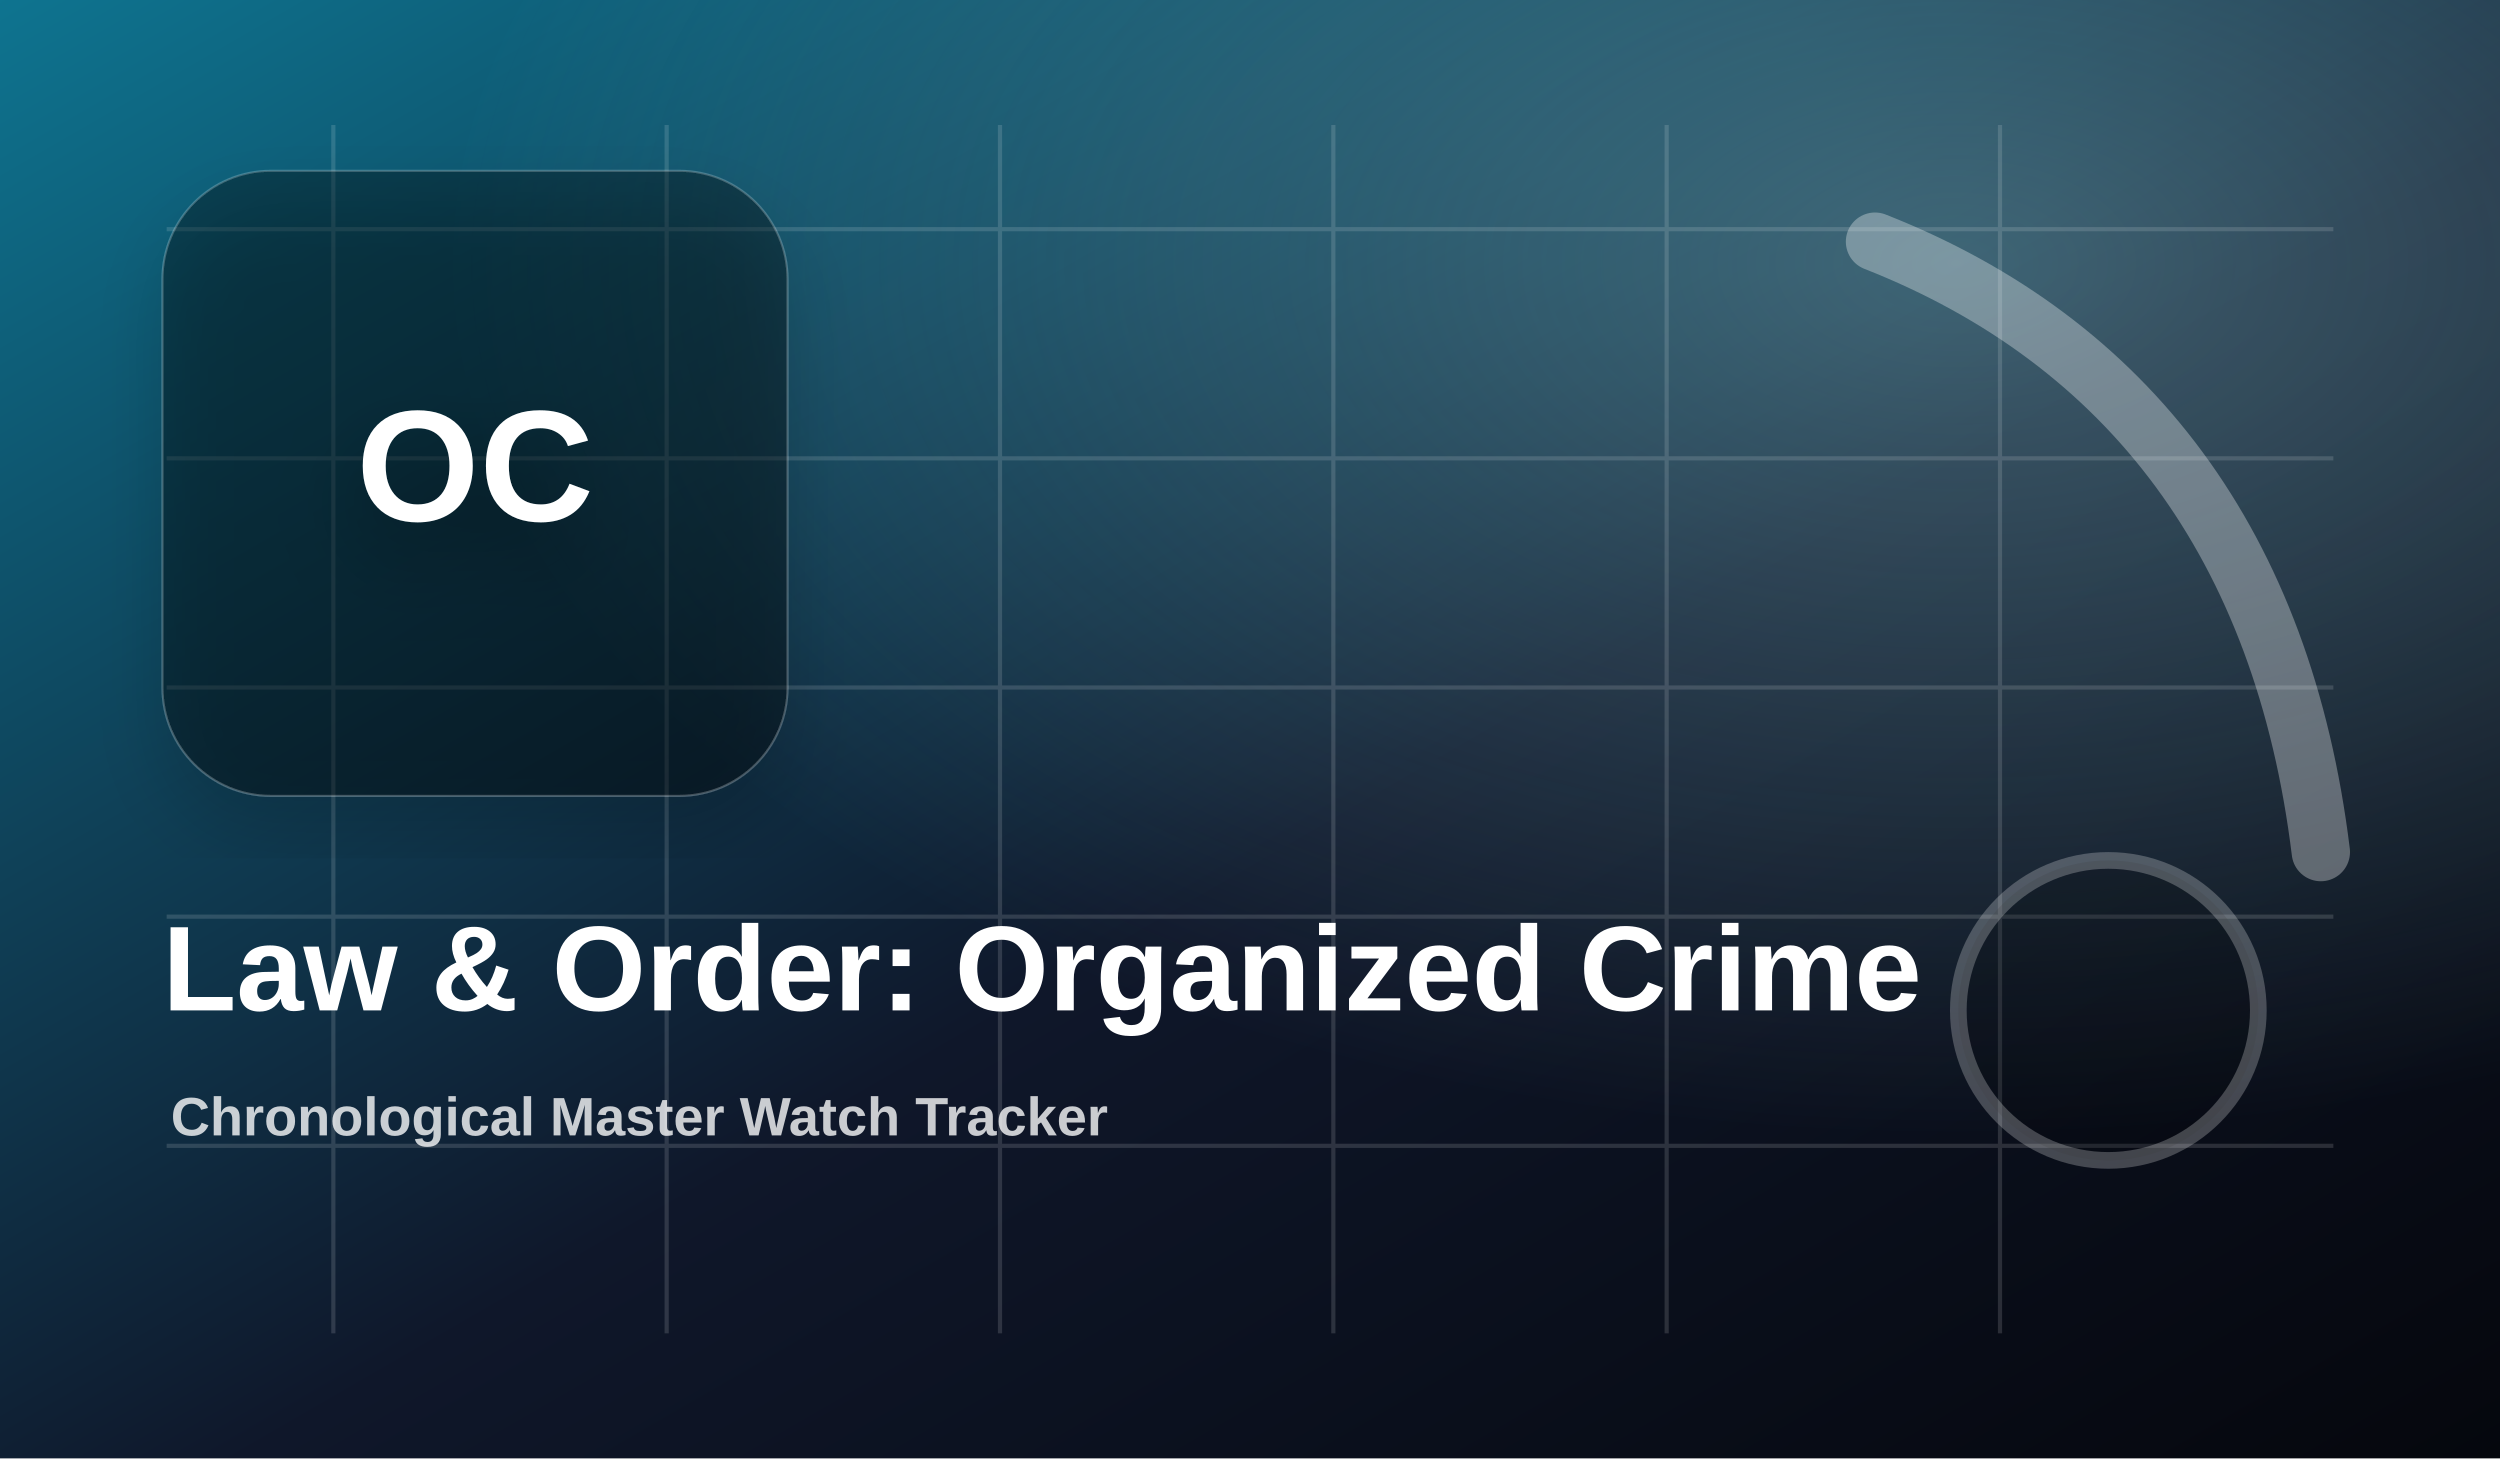
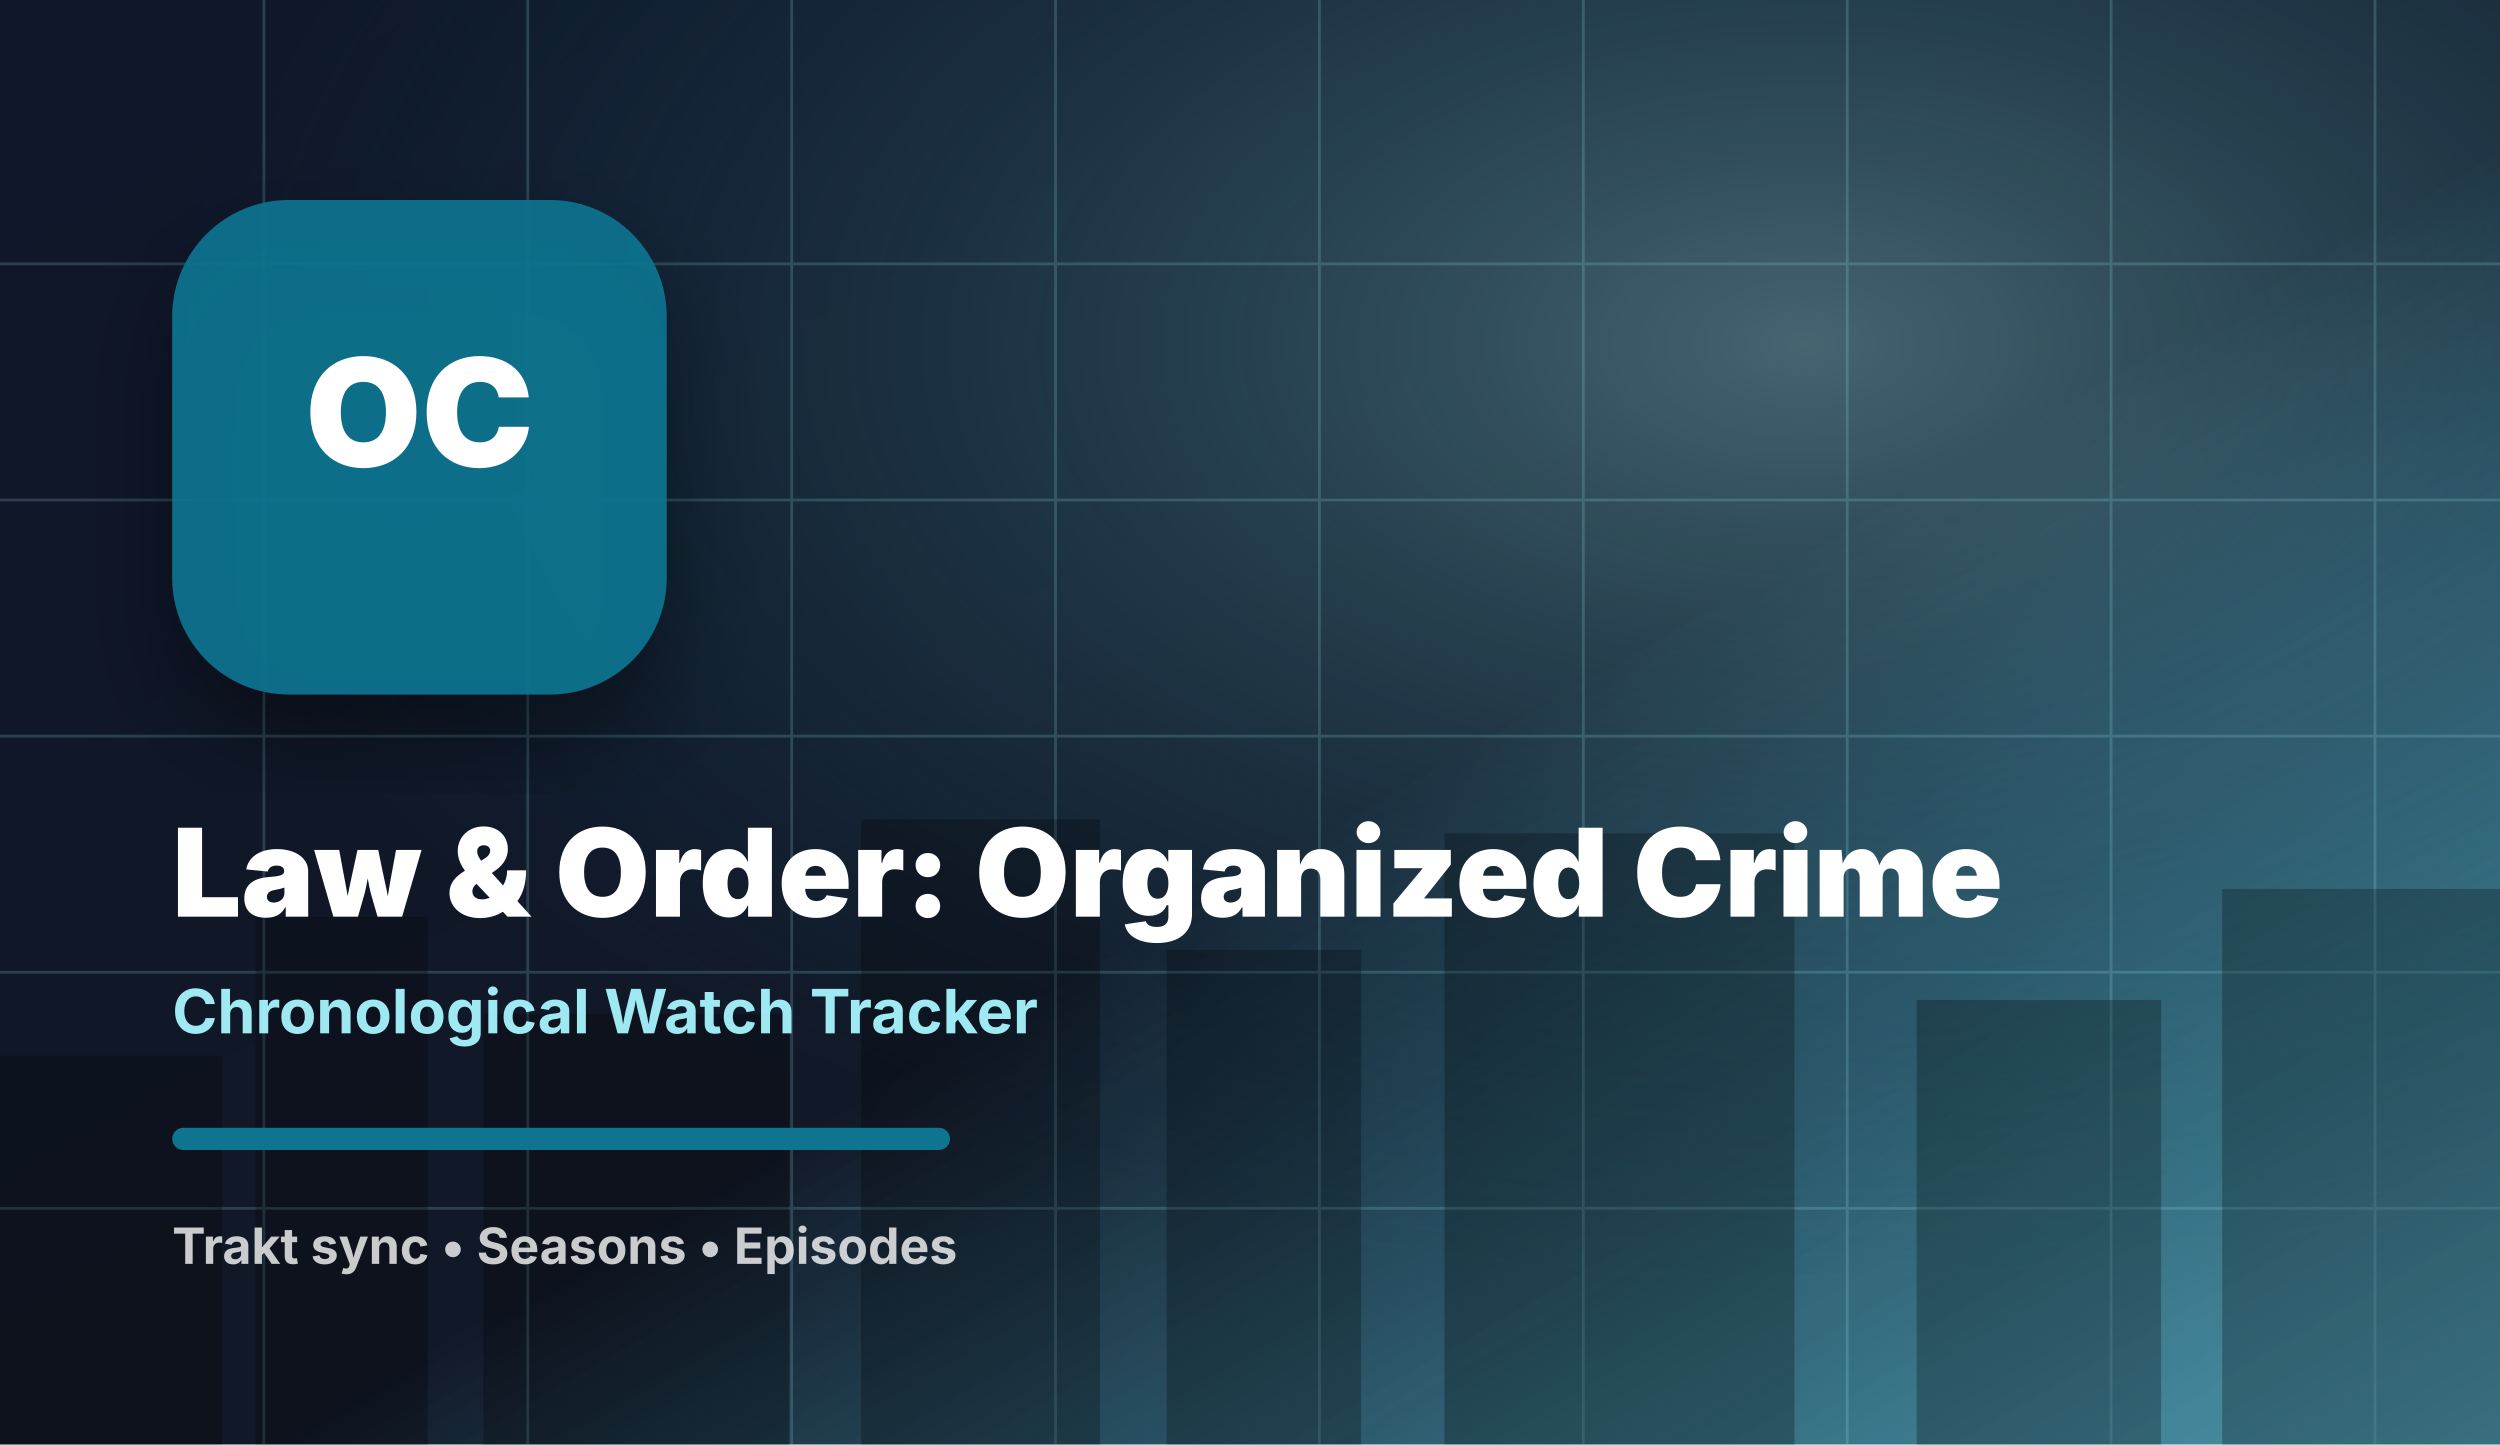
- <svg xmlns="http://www.w3.org/2000/svg" width="1200" height="700" viewBox="0 0 1200 700" role="img" aria-label="Law &amp; Order: Organized Crime artwork">
+ <svg xmlns="http://www.w3.org/2000/svg" viewBox="0 0 900 520" width="900" height="520" role="img" aria-label="Law &amp; Order: Organized Crime artwork">
  <defs>
-     <linearGradient id="g" x1="0" y1="0" x2="1" y2="1">
-       <stop offset="0" stop-color="#0e7490" />
-       <stop offset="0.55" stop-color="#0f172a" />
-       <stop offset="1" stop-color="#05070d" />
+     <linearGradient id="bg" x1="0" y1="0" x2="1" y2="1">
+       <stop offset="0" stop-color="#0f172a" />
+       <stop offset="0.55" stop-color="#111827" />
+       <stop offset="1" stop-color="#0e7490" stop-opacity="0.72" />
    </linearGradient>
-     <radialGradient id="r" cx="78%" cy="18%" r="60%">
-       <stop offset="0" stop-color="#a5f3fc" stop-opacity=".32" />
-       <stop offset="1" stop-color="#a5f3fc" stop-opacity="0" />
+     <radialGradient id="glow" cx="72%" cy="24%" r="65%">
+       <stop offset="0" stop-color="#a5f3fc" stop-opacity="0.35" />
+       <stop offset="1" stop-color="#0e7490" stop-opacity="0" />
    </radialGradient>
-     <filter id="shadow">
-       <feDropShadow dx="0" dy="18" stdDeviation="18" flood-color="#000" flood-opacity=".45" />
+     <filter id="shadow" x="-20%" y="-20%" width="140%" height="140%">
+       <feDropShadow dx="0" dy="18" stdDeviation="18" flood-color="#000" flood-opacity="0.45" />
    </filter>
  </defs>
-   <rect width="1200" height="700" fill="url(#g)" />
-   <rect width="1200" height="700" fill="url(#r)" />
-   <g opacity=".14" stroke="#fff" stroke-width="2">
-     <path d="M80 110h1040M80 220h1040M80 330h1040M80 440h1040M80 550h1040" />
-     <path d="M160 60v580M320 60v580M480 60v580M640 60v580M800 60v580M960 60v580" />
+   <rect width="900" height="520" fill="url(#bg)" />
+   <rect width="900" height="520" fill="url(#glow)" />
+   <g opacity="0.18" stroke="#a5f3fc" stroke-width="1">
+     <path d="M0 95H900M0 180H900M0 265H900M0 350H900M0 435H900" />
+     <path d="M95 0V520M190 0V520M285 0V520M380 0V520M475 0V520M570 0V520M665 0V520M760 0V520M855 0V520" />
+   </g>
+   <g opacity="0.26" fill="#000">
+     <rect x="0" y="380" width="80" height="140" />
+     <rect x="92" y="330" width="62" height="190" />
+     <rect x="174" y="365" width="110" height="155" />
+     <rect x="310" y="295" width="86" height="225" />
+     <rect x="420" y="342" width="70" height="178" />
+     <rect x="520" y="300" width="126" height="220" />
+     <rect x="690" y="360" width="88" height="160" />
+     <rect x="800" y="320" width="100" height="200" />
  </g>
  <g filter="url(#shadow)">
-     <rect x="78" y="82" width="300" height="300" rx="52" fill="rgba(0,0,0,.35)" stroke="rgba(255,255,255,.22)" />
-     <text x="228" y="250" text-anchor="middle" font-family="Arial, Helvetica, sans-serif" font-size="76" font-weight="900" fill="#fff">OC</text>
+     <rect x="62" y="72" width="178" height="178" rx="42" fill="#0e7490" opacity="0.92" />
+     <text x="151" y="168" text-anchor="middle" font-family="Inter, Arial, sans-serif" font-size="54" font-weight="900" fill="white">OC</text>
  </g>
-   <text x="78" y="485" font-family="Arial, Helvetica, sans-serif" font-size="58" font-weight="900" fill="#fff">Law &amp; Order: Organized Crime</text>
-   <text x="82" y="545" font-family="Arial, Helvetica, sans-serif" font-size="26" font-weight="700" fill="rgba(255,255,255,.78)">Chronological Master Watch Tracker</text>
-   <path d="M900 116c122 48 196 146 214 293" fill="none" stroke="rgba(255,255,255,.32)" stroke-width="28" stroke-linecap="round" />
-   <circle cx="1012" cy="485" r="72" fill="rgba(0,0,0,.2)" stroke="rgba(255,255,255,.24)" stroke-width="8" />
+   <text x="62" y="330" font-family="Inter, Arial, sans-serif" font-size="44" font-weight="900" fill="white">Law &amp; Order: Organized Crime</text>
+   <text x="62" y="372" font-family="Inter, Arial, sans-serif" font-size="22" font-weight="700" fill="#a5f3fc" opacity="0.95">Chronological Watch Tracker</text>
+   <rect x="62" y="406" width="280" height="8" rx="4" fill="#0e7490" />
+   <text x="62" y="455" font-family="Inter, Arial, sans-serif" font-size="18" font-weight="700" fill="white" opacity="0.78">Trakt sync • Seasons • Episodes</text>
</svg>
